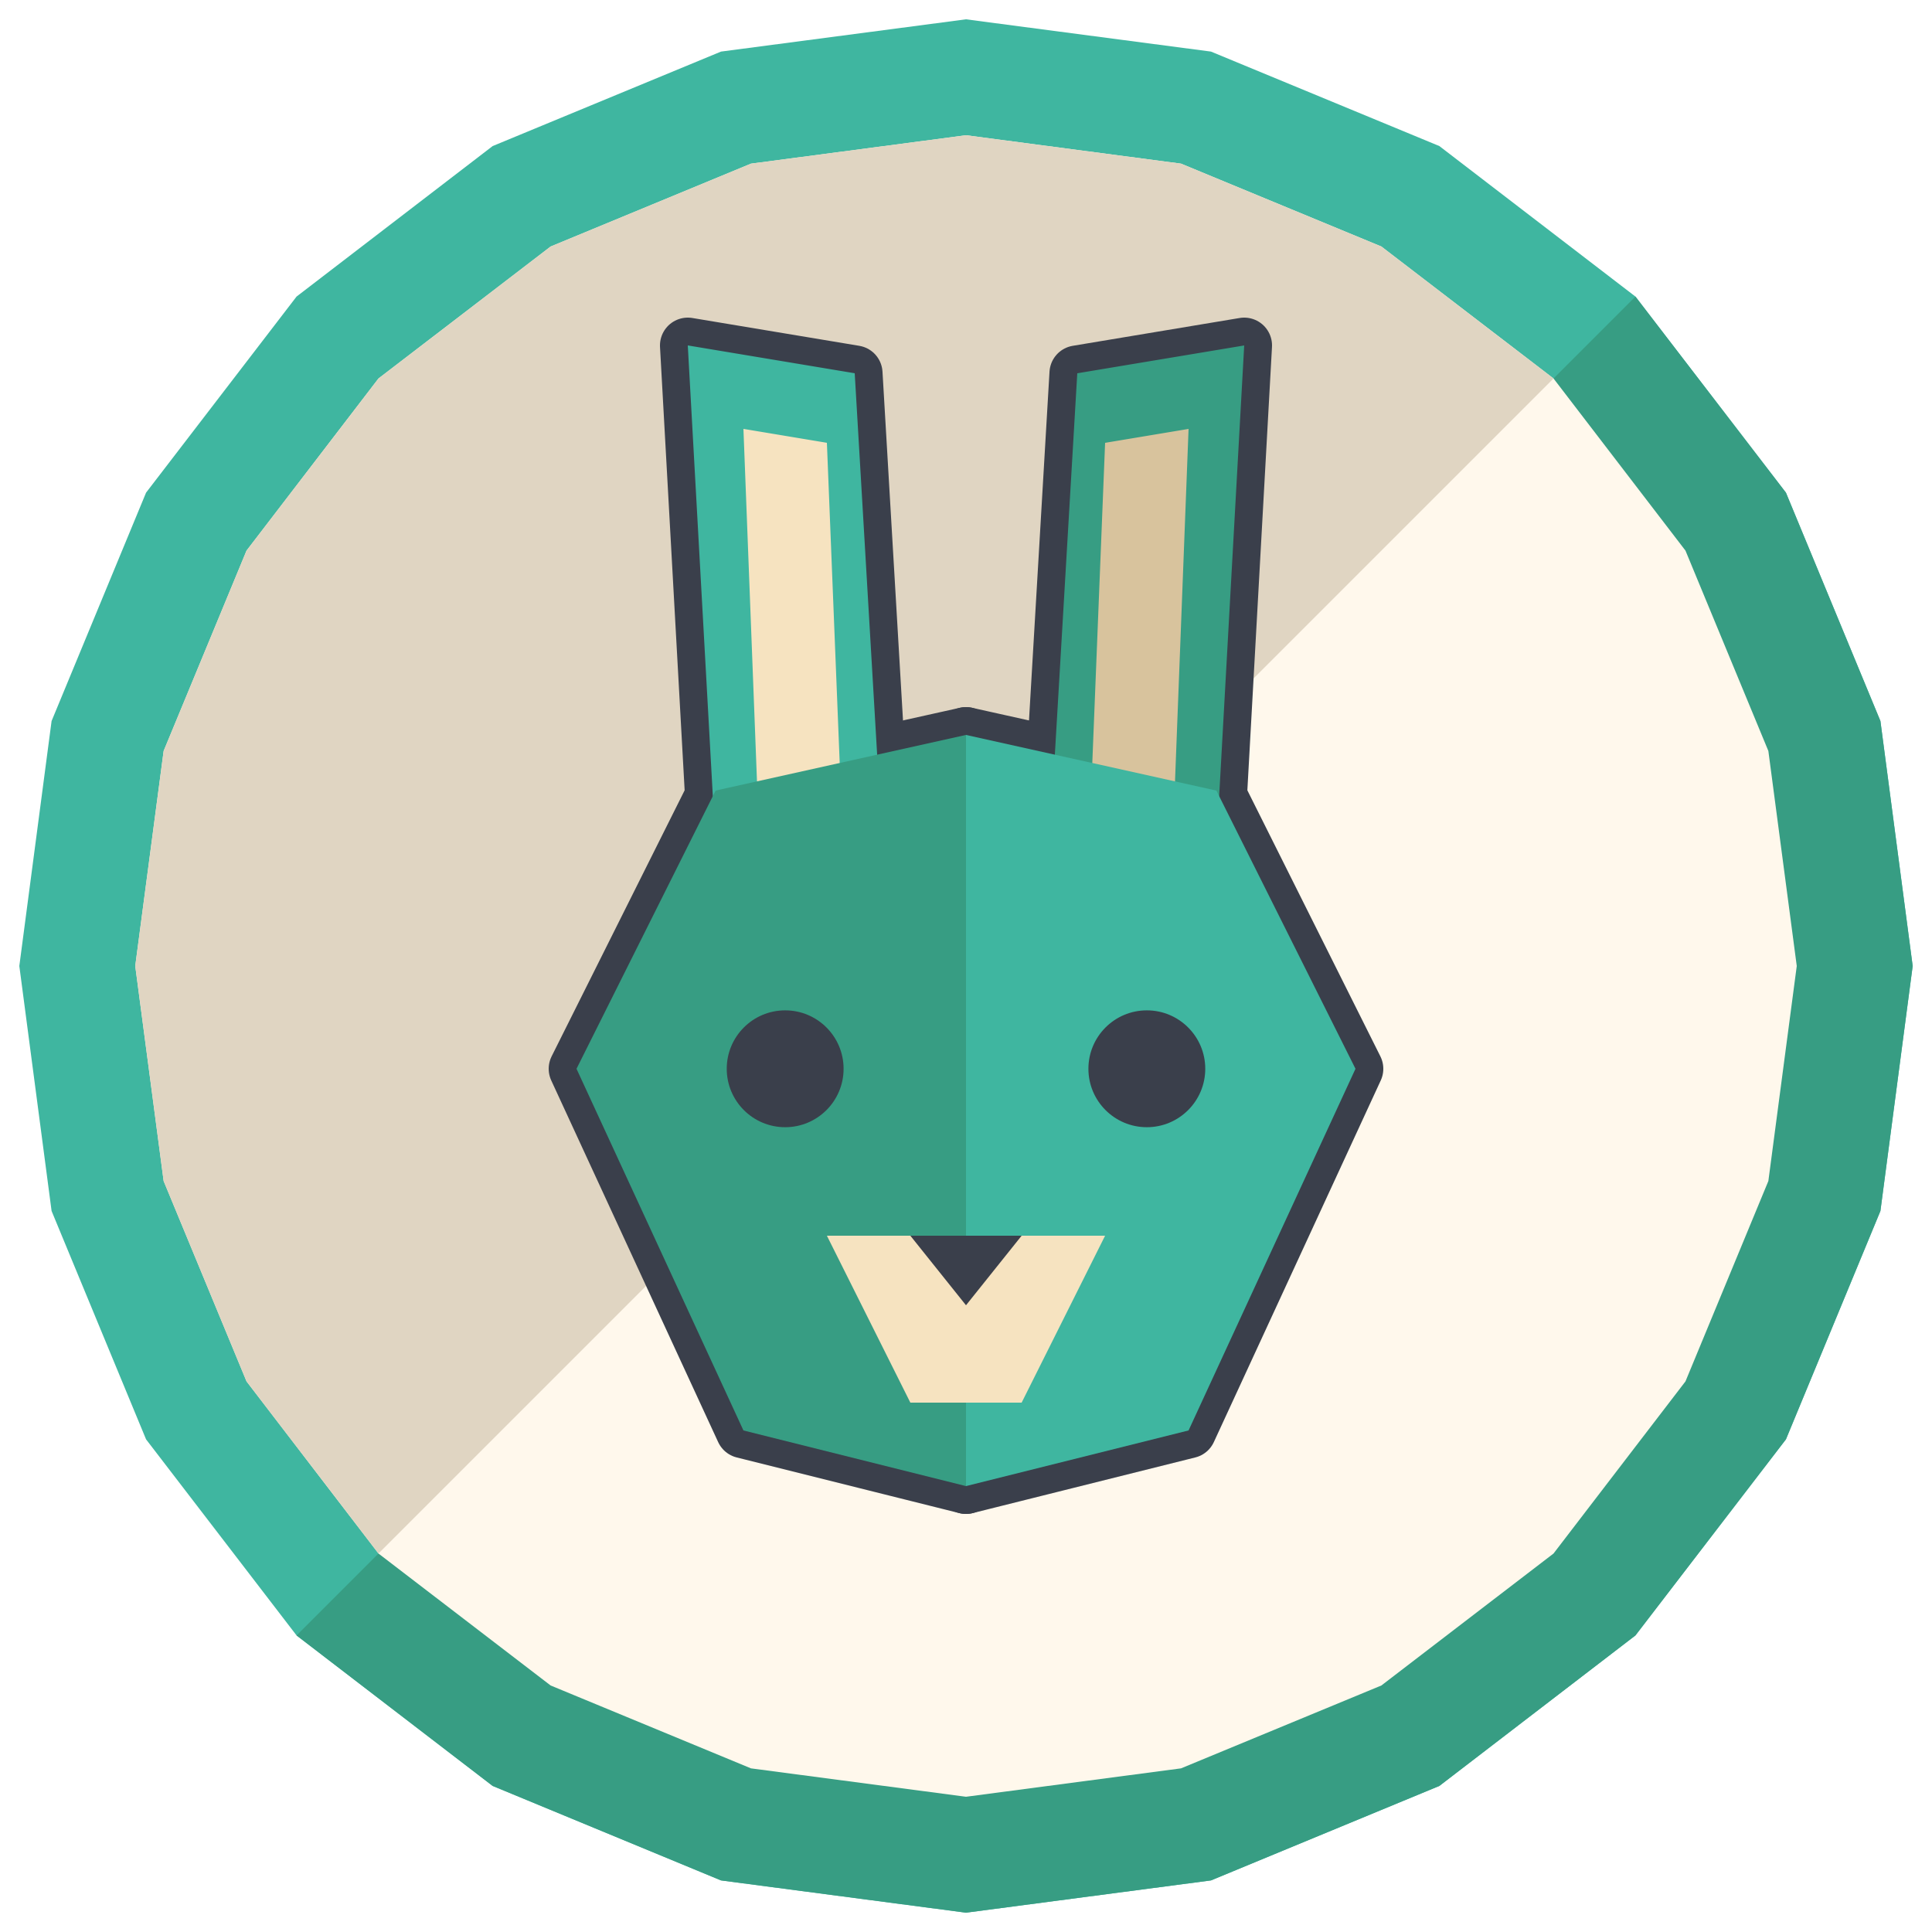
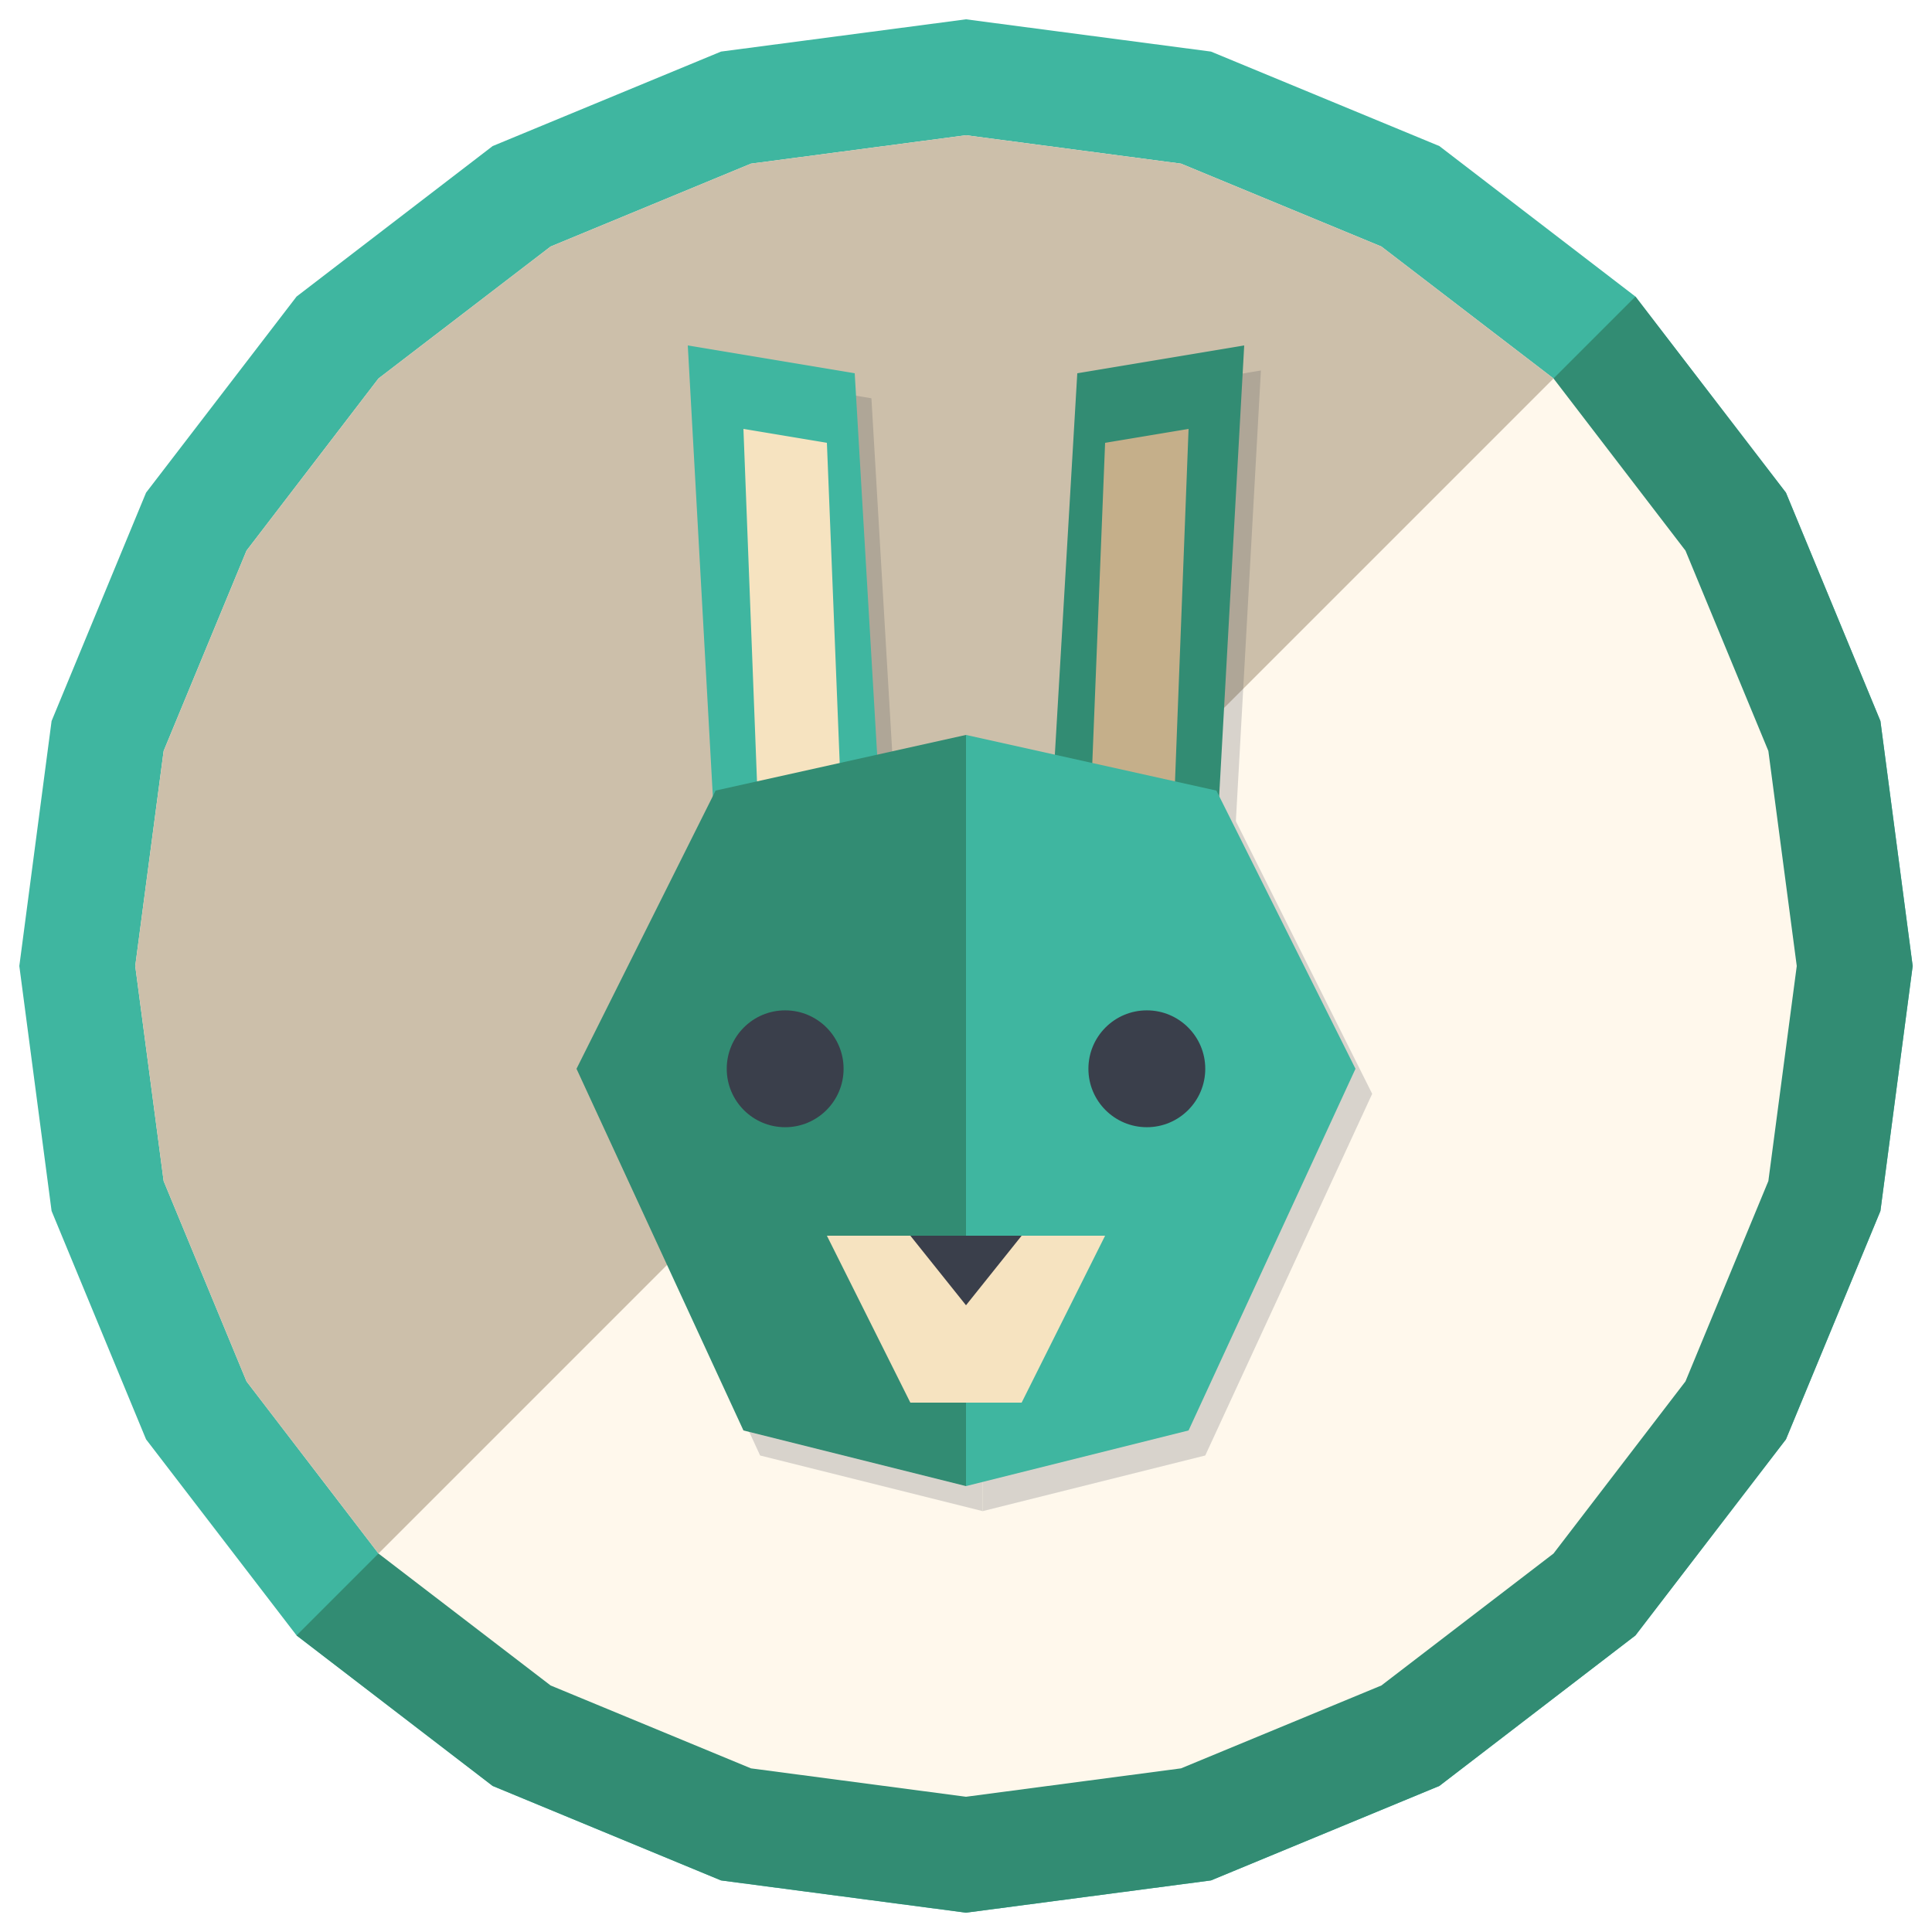
<svg xmlns="http://www.w3.org/2000/svg" width="100" height="100" viewBox="0 0 100 100">
  <polygon points="99,50 97.33,62.68 92.44,74.5 84.65,84.65 74.5,92.44 62.68,97.33 50,99 37.32,97.33 25.5,92.44 15.35,84.65 7.56,74.5 2.67,62.68 1,50 2.67,37.32 7.56,25.5 15.35,15.35 25.5,7.56 37.32,2.67 50,1 62.68,2.67 74.5,7.56 84.65,15.35 92.44,25.5 97.33,37.32" fill="#3FB6A0" />
-   <polygon points="99,50 97.33,62.68 92.44,74.5 84.65,84.65 74.5,92.44 62.68,97.33 50,99 37.32,97.33 25.5,92.44 15.35,84.65 15.35,84.65 84.65,15.35 92.44,25.5 97.33,37.32" fill="#379D83" />
+   <polygon points="99,50 97.33,62.68 92.44,74.5 84.65,84.65 74.5,92.44 62.68,97.33 50,99 37.32,97.33 25.5,92.44 15.35,84.65 15.35,84.65 84.65,15.35 92.44,25.5 97.33,37.32" fill="#328C73" />
  <polygon points="93,50 91.53,61.13 87.24,71.5 80.41,80.41 71.5,87.24 61.13,91.53 50,93 38.87,91.53 28.5,87.24 19.59,80.41 12.76,71.5 8.47,61.13 7,50 8.47,38.87 12.76,28.5 19.59,19.59 28.5,12.76 38.87,8.47 50,7 61.13,8.47 71.5,12.76 80.41,19.59 87.24,28.5 91.53,38.87" fill="#FFF8EC" />
-   <polygon points="19.59,80.41 12.76,71.5 8.47,61.13 7,50 8.47,38.87 12.76,28.5 19.59,19.59 28.5,12.76 38.87,8.47 50,7 61.13,8.47 71.5,12.76 80.41,19.59 80.41,19.59" fill="#E0D5C2" />
+   <polygon points="19.59,80.41 12.76,71.5 8.47,61.13 7,50 8.47,38.87 12.76,28.5 19.59,19.59 28.5,12.76 38.87,8.47 50,7 61.13,8.47 71.5,12.76 80.41,19.59 80.41,19.59" fill="#CCBFAA" />
  <g transform="translate(14 15) scale(0.72)">
-     <polygon points="30,4 42,6 44,40 32,40" fill="#3A3F4B" stroke="#3A3F4B" stroke-width="4" stroke-linejoin="round" />
-     <polygon points="70,4 58,6 56,40 68,40" fill="#3A3F4B" stroke="#3A3F4B" stroke-width="4" stroke-linejoin="round" />
-     <polygon points="34,10 40,11 41,36 35,36" fill="#3A3F4B" stroke="#3A3F4B" stroke-width="4" stroke-linejoin="round" />
-     <polygon points="66,10 60,11 59,36 65,36" fill="#3A3F4B" stroke="#3A3F4B" stroke-width="4" stroke-linejoin="round" />
-     <polygon points="50,32 68,36 78,56 66,82 50,86" fill="#3A3F4B" stroke="#3A3F4B" stroke-width="4" stroke-linejoin="round" />
-     <polygon points="50,86 34,82 22,56 32,36 50,32" fill="#3A3F4B" stroke="#3A3F4B" stroke-width="4" stroke-linejoin="round" />
-     <polygon points="40,68 60,68 54,80 46,80" fill="#3A3F4B" stroke="#3A3F4B" stroke-width="4" stroke-linejoin="round" />
-     <polygon points="46,68 54,68 50,73" fill="#3A3F4B" stroke="#3A3F4B" stroke-width="4" stroke-linejoin="round" />
-     <circle cx="37" cy="56" r="4.2" fill="#3A3F4B" stroke="#3A3F4B" stroke-width="4" stroke-linejoin="round" />
-     <circle cx="63" cy="56" r="4.2" fill="#3A3F4B" stroke="#3A3F4B" stroke-width="4" stroke-linejoin="round" />
+     <g transform="translate(1.2 1.8)" opacity="0.2">
+       <polygon points="30,4 42,6 44,40 32,40" fill="#3A3F4B" />
+       <polygon points="70,4 58,6 56,40 68,40" fill="#3A3F4B" />
+       <polygon points="34,10 40,11 41,36 35,36" fill="#3A3F4B" />
+       <polygon points="66,10 60,11 59,36 65,36" fill="#3A3F4B" />
+       <polygon points="50,32 68,36 78,56 66,82 50,86" fill="#3A3F4B" />
+       <polygon points="50,86 34,82 22,56 32,36 50,32" fill="#3A3F4B" />
+       <polygon points="40,68 60,68 54,80 46,80" fill="#3A3F4B" />
+       <polygon points="46,68 54,68 50,73" fill="#3A3F4B" />
+       <circle cx="37" cy="56" r="4.2" fill="#3A3F4B" />
+       <circle cx="63" cy="56" r="4.2" fill="#3A3F4B" />
+     </g>
    <polygon points="30,4 42,6 44,40 32,40" fill="#3FB6A0" />
-     <polygon points="70,4 58,6 56,40 68,40" fill="#379D83" />
+     <polygon points="70,4 58,6 56,40 68,40" fill="#328C73" />
    <polygon points="34,10 40,11 41,36 35,36" fill="#F6E3C0" />
-     <polygon points="66,10 60,11 59,36 65,36" fill="#D8C39D" />
+     <polygon points="66,10 60,11 59,36 65,36" fill="#C5AF8A" />
    <polygon points="50,32 68,36 78,56 66,82 50,86" fill="#3FB6A0" />
-     <polygon points="50,86 34,82 22,56 32,36 50,32" fill="#379D83" />
+     <polygon points="50,86 34,82 22,56 32,36 50,32" fill="#328C73" />
    <polygon points="40,68 60,68 54,80 46,80" fill="#F6E3C0" />
    <polygon points="46,68 54,68 50,73" fill="#3A3F4B" />
    <circle cx="37" cy="56" r="4.2" fill="#3A3F4B" />
    <circle cx="63" cy="56" r="4.2" fill="#3A3F4B" />
  </g>
</svg>
